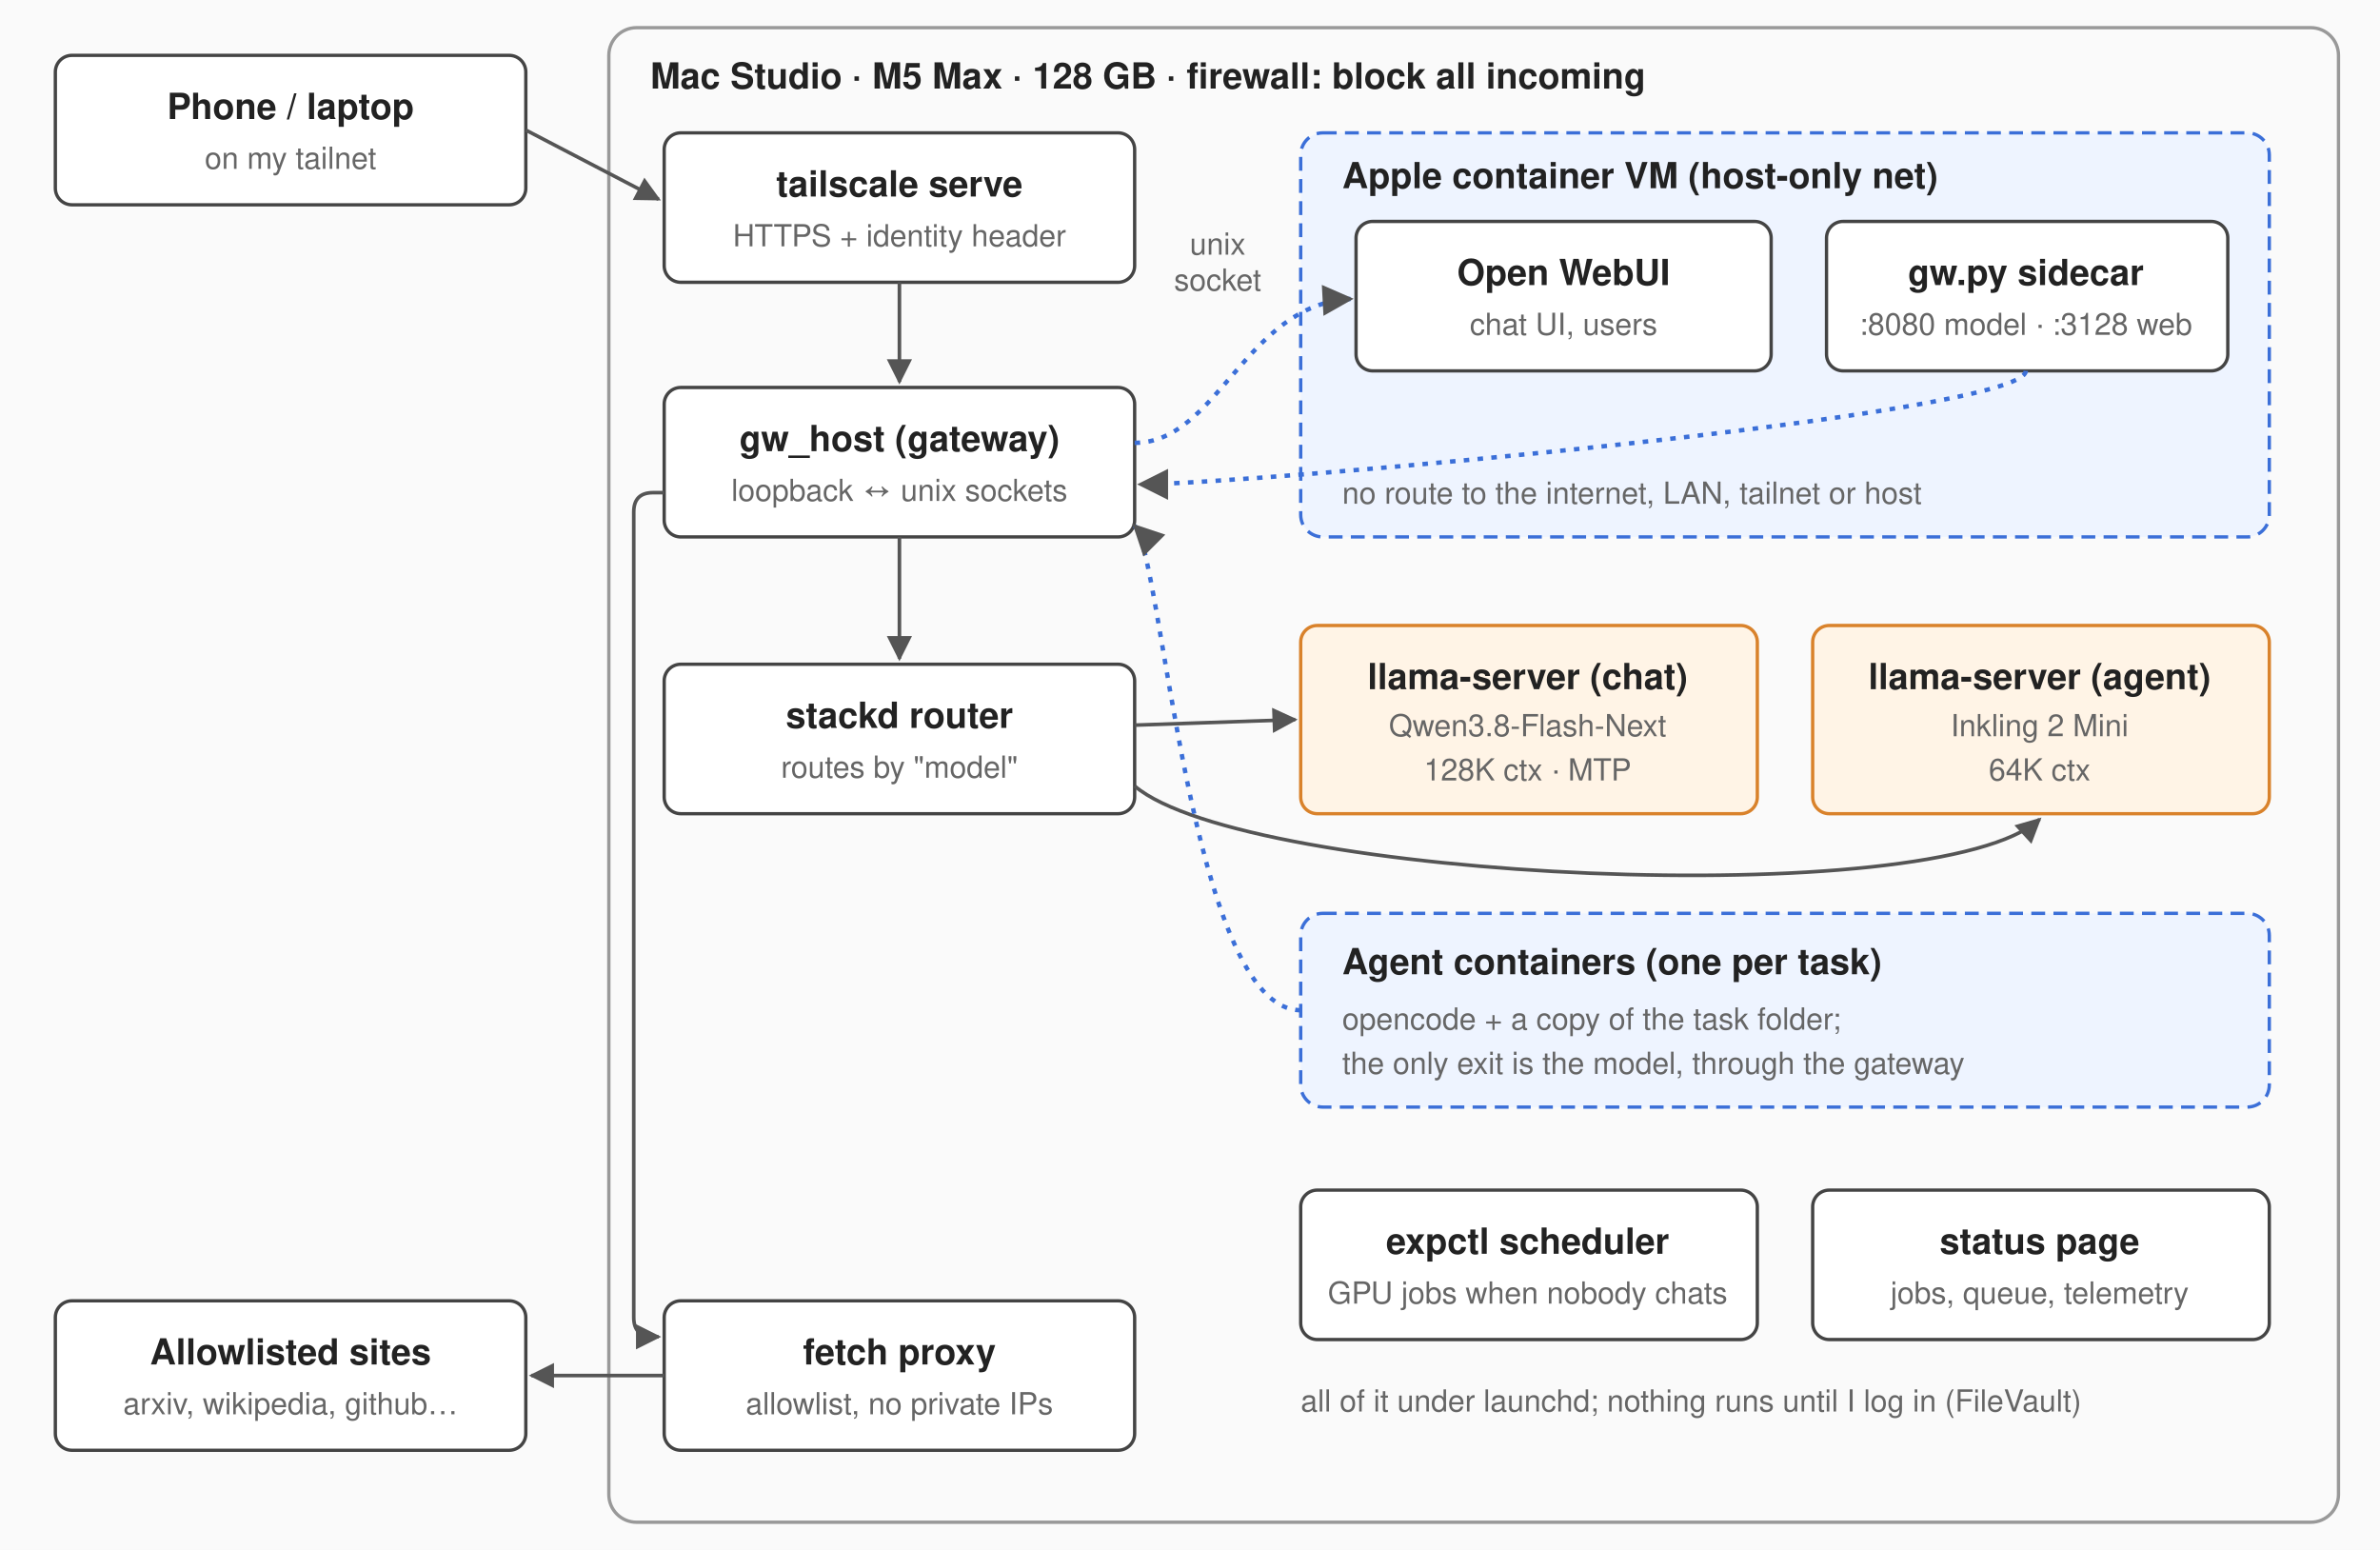
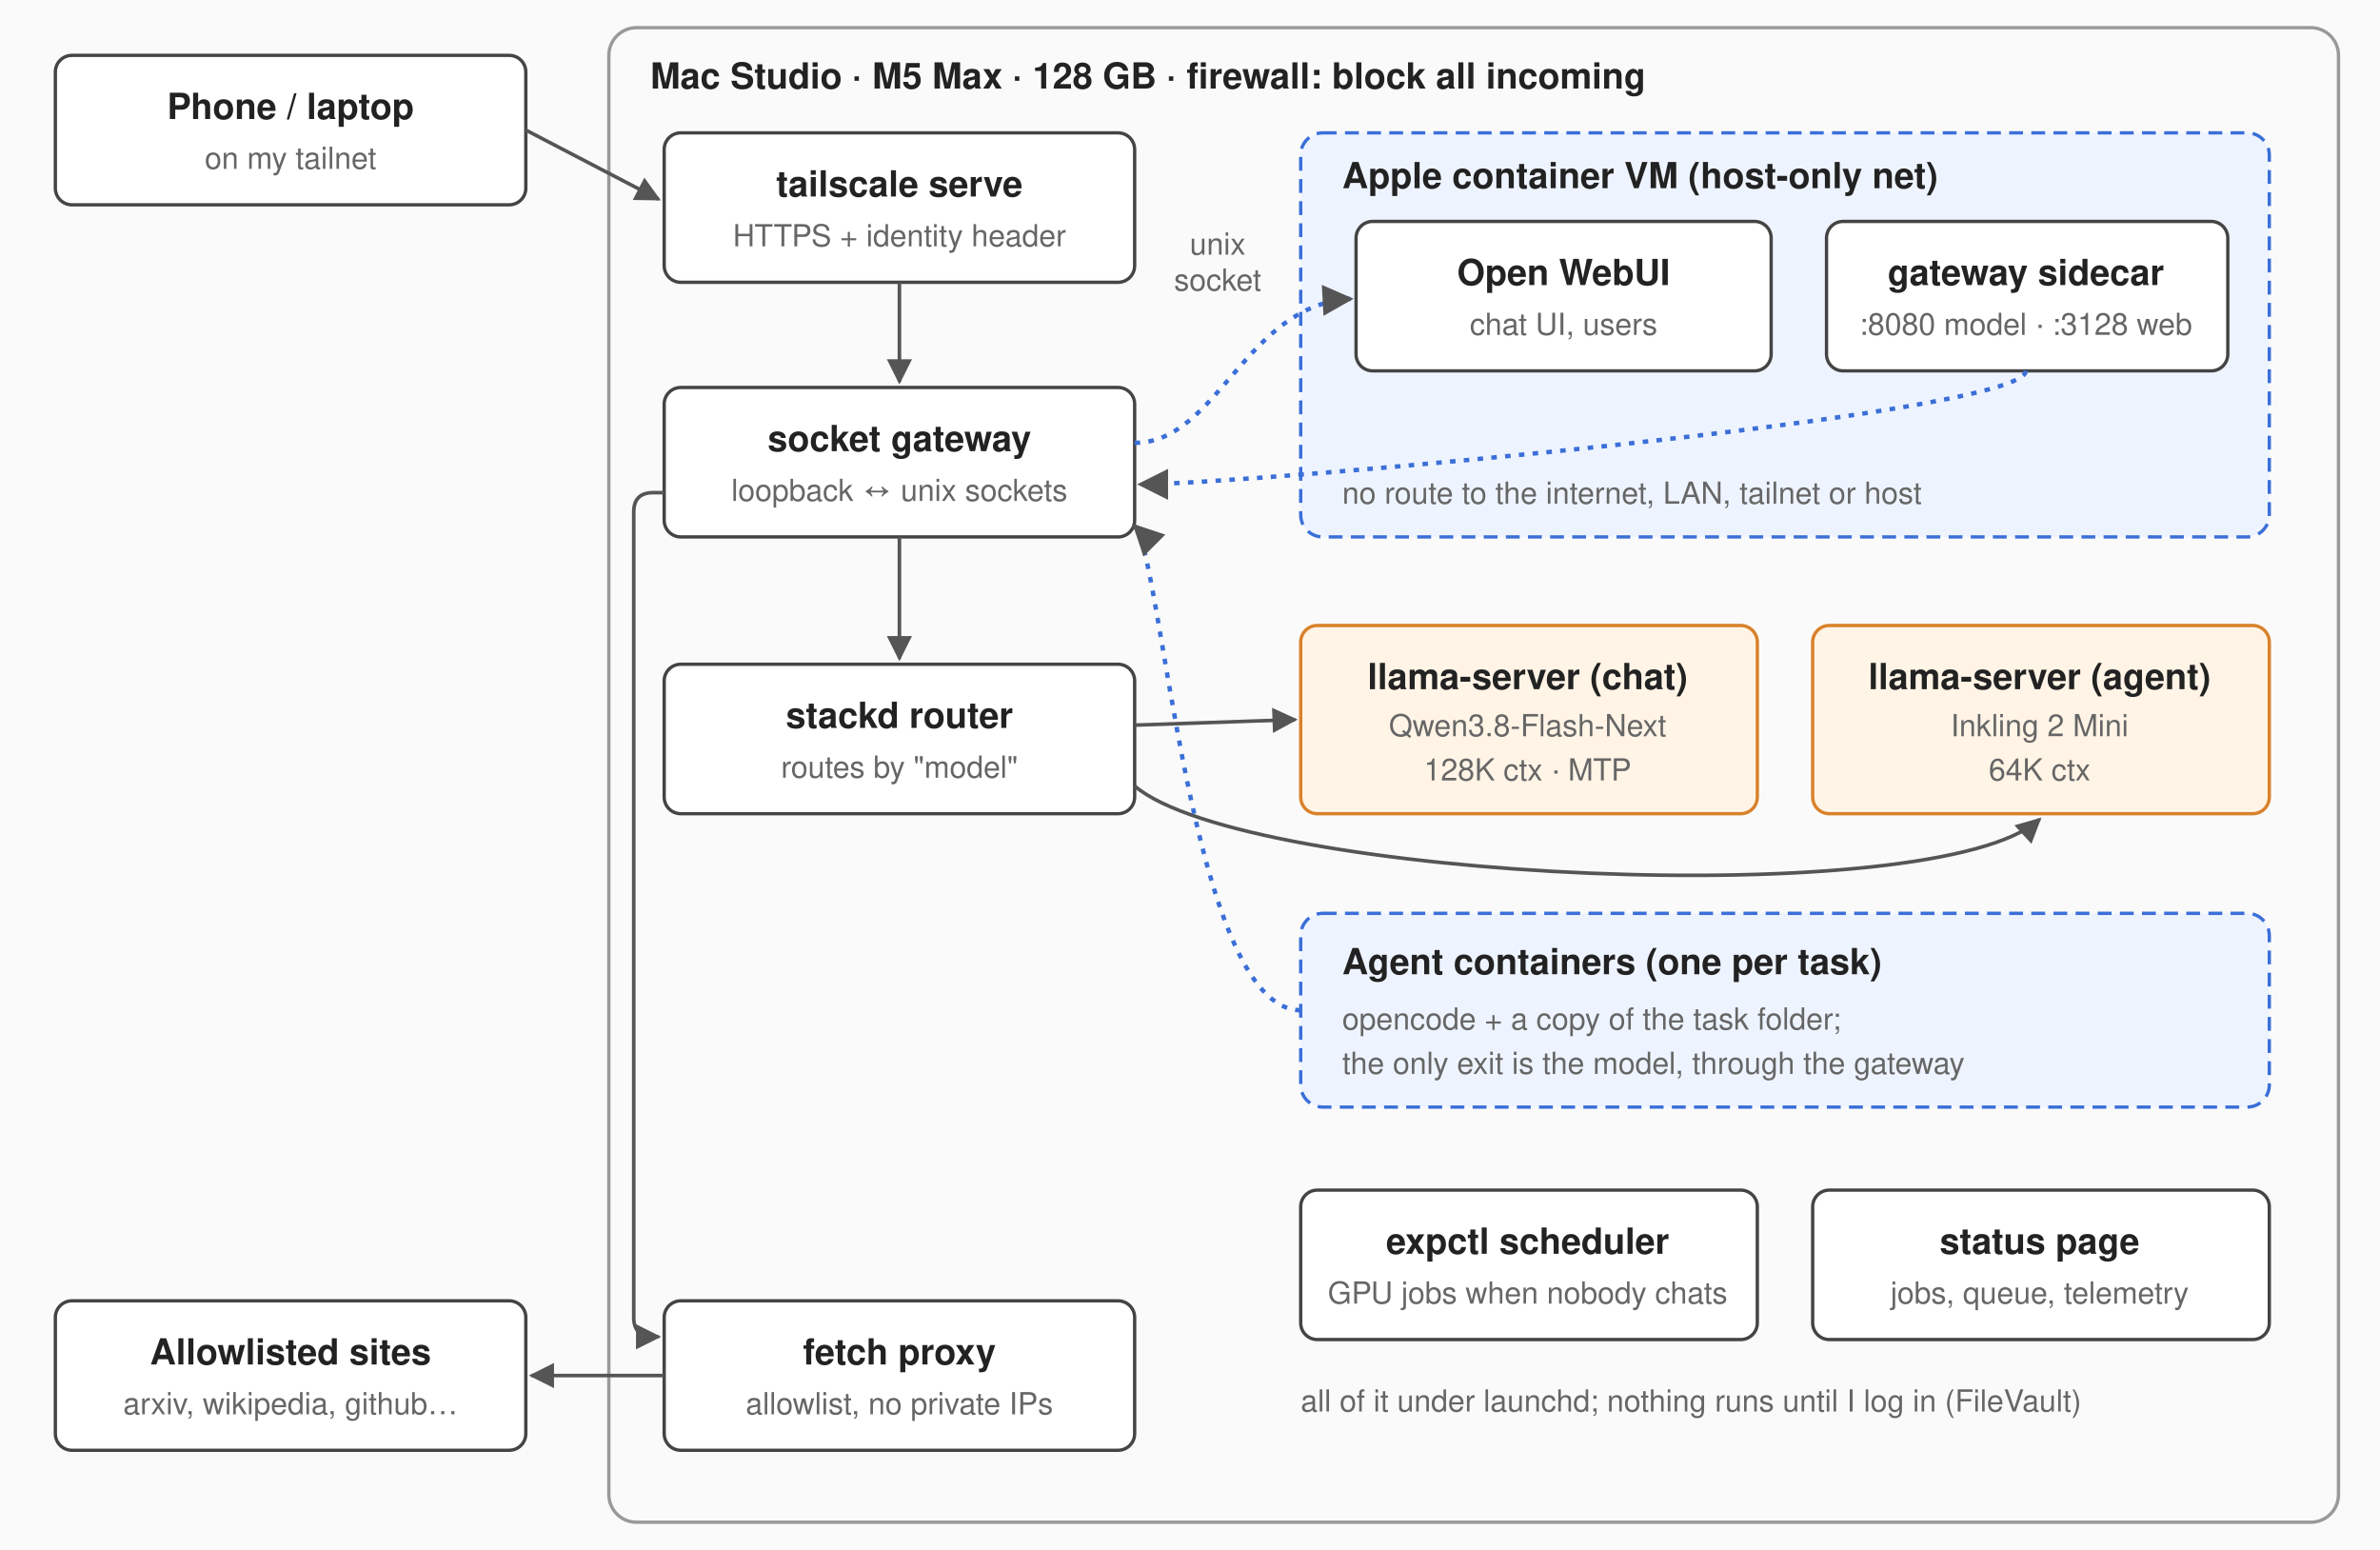
<svg xmlns="http://www.w3.org/2000/svg" width="860" height="560" viewBox="0 0 860 560" font-family="-apple-system, BlinkMacSystemFont, 'Segoe UI', Helvetica, Arial, sans-serif" font-size="13">
  <defs>
    <marker id="a" viewBox="0 0 10 10" refX="9" refY="5" markerWidth="7" markerHeight="7" orient="auto-start-reverse">
      <path d="M0,0 L10,5 L0,10 z" fill="#555" />
    </marker>
    <style>
      .box{fill:#fff;stroke:#444;stroke-width:1.2;rx:6}
      .vm{fill:#eef4ff;stroke:#3b6fd8;stroke-width:1.2;stroke-dasharray:5 3}
      .gpu{fill:#fff4e6;stroke:#d9822b;stroke-width:1.2}
      .edge{fill:none;stroke:#555;stroke-width:1.3;marker-end:url(#a)}
      .sock{fill:none;stroke:#3b6fd8;stroke-width:1.6;stroke-dasharray:2 3;marker-end:url(#a)}
      .t{fill:#222}
      .s{fill:#666;font-size:11px}
      .h{fill:#222;font-weight:600}
    </style>
  </defs>
  <rect x="0" y="0" width="860" height="560" fill="#fafafa" />
  <rect class="box" x="20" y="20" width="170" height="54" />
  <text class="h" x="105" y="43" text-anchor="middle">Phone / laptop</text>
  <text class="s" x="105" y="61" text-anchor="middle">on my tailnet</text>
  <rect class="box" x="20" y="470" width="170" height="54" />
  <text class="h" x="105" y="493" text-anchor="middle">Allowlisted sites</text>
  <text class="s" x="105" y="511" text-anchor="middle">arxiv, wikipedia, github…</text>
  <rect x="220" y="10" width="625" height="540" fill="none" stroke="#999" stroke-width="1.2" rx="10" />
  <text class="h" x="235" y="32">Mac Studio · M5 Max · 128 GB · firewall: block all incoming</text>
  <rect class="box" x="240" y="48" width="170" height="54" />
  <text class="h" x="325" y="71" text-anchor="middle">tailscale serve</text>
  <text class="s" x="325" y="89" text-anchor="middle">HTTPS + identity header</text>
  <rect class="box" x="240" y="140" width="170" height="54" />
-   <text class="h" x="325" y="163" text-anchor="middle">gw_host (gateway)</text>
+   <text class="h" x="325" y="163" text-anchor="middle">socket gateway</text>
  <text class="s" x="325" y="181" text-anchor="middle">loopback ↔ unix sockets</text>
  <rect class="vm" x="470" y="48" width="350" height="146" rx="8" />
  <text class="h" x="485" y="68">Apple container VM (host-only net)</text>
  <rect class="box" x="490" y="80" width="150" height="54" />
  <text class="h" x="565" y="103" text-anchor="middle">Open WebUI</text>
  <text class="s" x="565" y="121" text-anchor="middle">chat UI, users</text>
  <rect class="box" x="660" y="80" width="145" height="54" />
-   <text class="h" x="732" y="103" text-anchor="middle">gw.py sidecar</text>
+   <text class="h" x="732" y="103" text-anchor="middle">gateway sidecar</text>
  <text class="s" x="732" y="121" text-anchor="middle">:8080 model · :3128 web</text>
  <text class="s" x="485" y="182">no route to the internet, LAN, tailnet or host</text>
  <rect class="box" x="240" y="240" width="170" height="54" />
  <text class="h" x="325" y="263" text-anchor="middle">stackd router</text>
  <text class="s" x="325" y="281" text-anchor="middle">routes by "model"</text>
  <rect class="gpu" x="470" y="226" width="165" height="68" rx="6" />
  <text class="h" x="552" y="249" text-anchor="middle">llama-server (chat)</text>
  <text class="s" x="552" y="266" text-anchor="middle">Qwen3.8-Flash-Next</text>
  <text class="s" x="552" y="282" text-anchor="middle">128K ctx · MTP</text>
  <rect class="gpu" x="655" y="226" width="165" height="68" rx="6" />
  <text class="h" x="737" y="249" text-anchor="middle">llama-server (agent)</text>
  <text class="s" x="737" y="266" text-anchor="middle">Inkling 2 Mini</text>
  <text class="s" x="737" y="282" text-anchor="middle">64K ctx</text>
  <rect class="box" x="240" y="470" width="170" height="54" />
  <text class="h" x="325" y="493" text-anchor="middle">fetch proxy</text>
  <text class="s" x="325" y="511" text-anchor="middle">allowlist, no private IPs</text>
  <rect class="vm" x="470" y="330" width="350" height="70" rx="8" />
  <text class="h" x="485" y="352">Agent containers (one per task)</text>
  <text class="s" x="485" y="372">opencode + a copy of the task folder;</text>
  <text class="s" x="485" y="388">the only exit is the model, through the gateway</text>
  <rect class="box" x="470" y="430" width="165" height="54" />
  <text class="h" x="552" y="453" text-anchor="middle">expctl scheduler</text>
  <text class="s" x="552" y="471" text-anchor="middle">GPU jobs when nobody chats</text>
  <rect class="box" x="655" y="430" width="165" height="54" />
  <text class="h" x="737" y="453" text-anchor="middle">status page</text>
  <text class="s" x="737" y="471" text-anchor="middle">jobs, queue, telemetry</text>
  <text class="s" x="470" y="510">all of it under launchd; nothing runs until I log in (FileVault)</text>
  <path class="edge" d="M190,47 L238,72" />
  <path class="edge" d="M325,102 L325,138" />
  <path class="sock" d="M410,160 C440,160 450,110 488,108" />
  <path class="sock" d="M732,134 C732,150 450,175 412,175" />
  <path class="edge" d="M325,194 L325,238" />
  <path class="edge" d="M410,262 L468,260" />
  <path class="edge" d="M410,284 C450,318 700,330 737,296" />
  <path class="edge" d="M240,178 H236 Q229,178 229,185 V476 Q229,483 236,483 H238" />
  <path class="edge" d="M240,497 L192,497" />
  <path class="sock" d="M470,365 C430,365 420,200 410,190" />
  <text class="s" x="440" y="92" text-anchor="middle" fill="#3b6fd8">unix</text>
  <text class="s" x="440" y="105" text-anchor="middle" fill="#3b6fd8">socket</text>
</svg>
